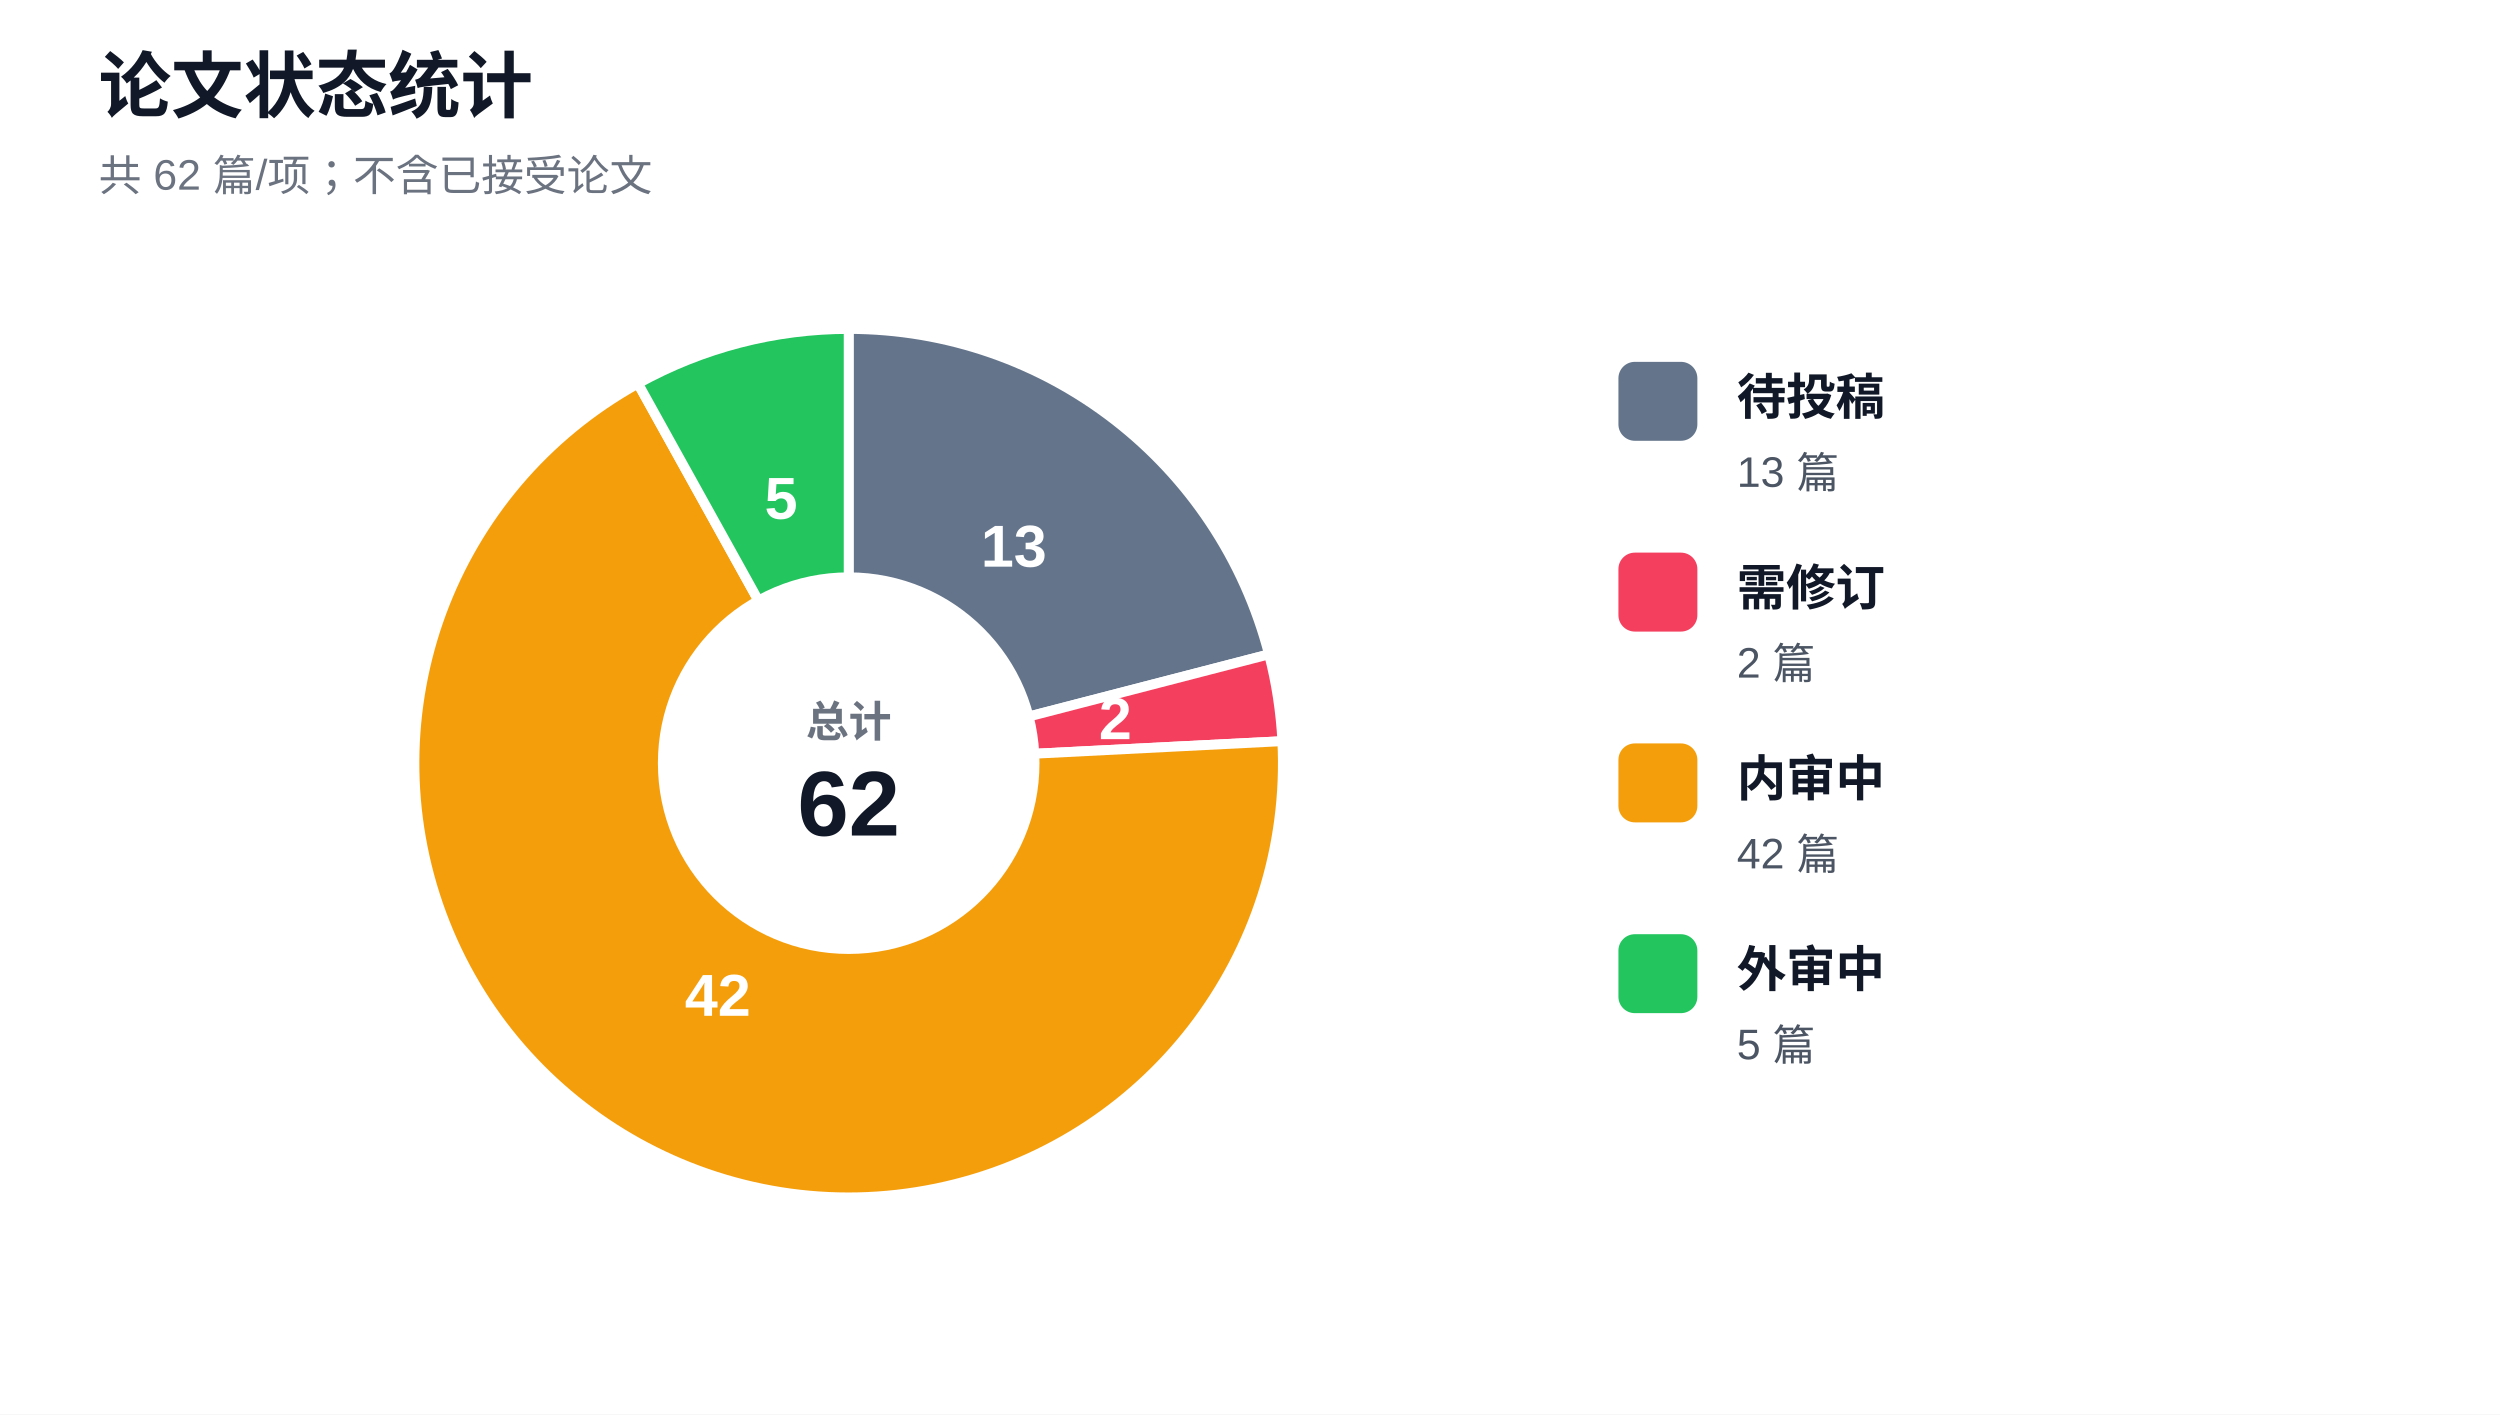
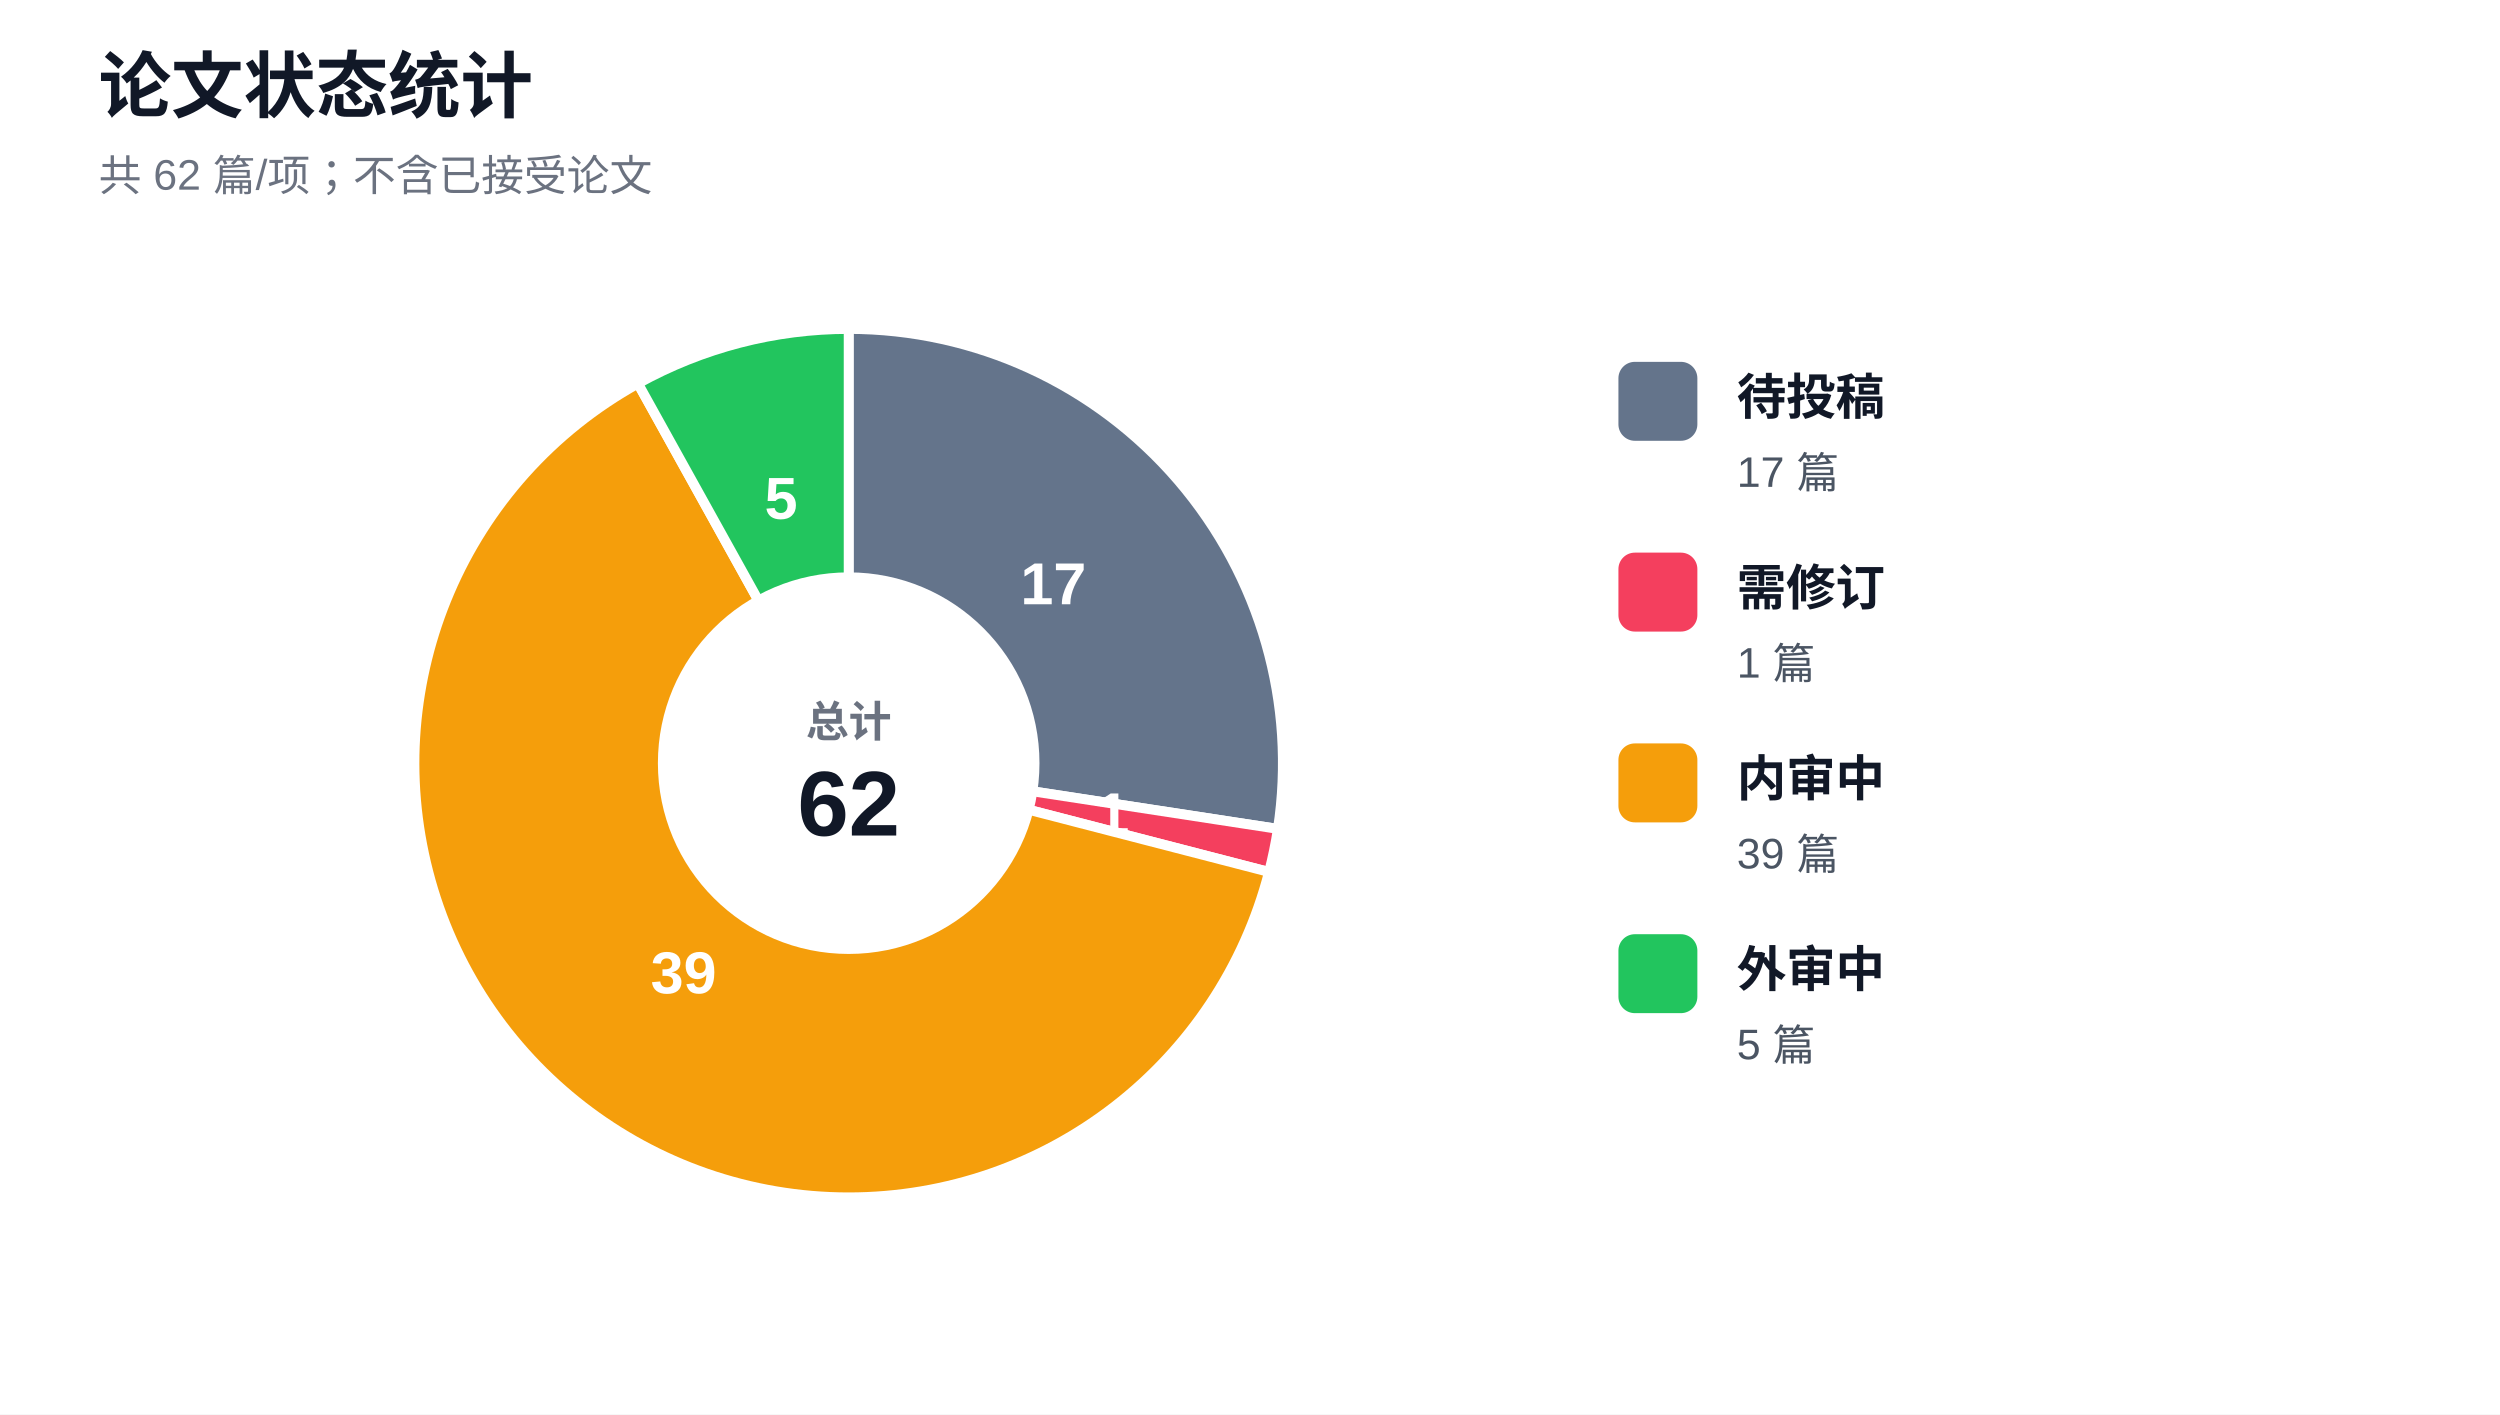
<svg xmlns="http://www.w3.org/2000/svg" width="760" height="430" viewBox="0 0 760 430" role="img" aria-labelledby="title desc">
  <rect width="760" height="430" fill="#ffffff" />
  <text x="30" y="34" fill="#111827" font-family="Arial, Microsoft YaHei, sans-serif" font-size="22" font-weight="700">论文状态统计</text>
  <text x="30" y="58" fill="#6b7280" font-family="Arial, Microsoft YaHei, sans-serif" font-size="13">共 62 篇/项；不含已接受论文</text>
  <g font-family="Arial, Microsoft YaHei, sans-serif">
-     <path d="M 258 232 L 258 100 A 132 132 0 0 1 385.786 198.914 Z" fill="#64748b" stroke="#ffffff" stroke-width="3" />
-     <text x="308.193" y="167.156" fill="#ffffff" font-size="18" font-weight="800" text-anchor="middle" dominant-baseline="middle">13</text>
-     <path d="M 258 232 L 385.786 198.914 A 132 132 0 0 1 389.831 225.314 Z" fill="#f43f5e" stroke="#ffffff" stroke-width="3" />
-     <text x="339.054" y="219.583" fill="#ffffff" font-size="18" font-weight="800" text-anchor="middle" dominant-baseline="middle">2</text>
-     <path d="M 258 232 L 389.831 225.314 A 132 132 0 1 1 193.94 116.586 Z" fill="#f59e0b" stroke="#ffffff" stroke-width="3" />
-     <text x="218.205" y="303.696" fill="#ffffff" font-size="18" font-weight="800" text-anchor="middle" dominant-baseline="middle">42</text>
+     <path d="M 258 232 L 258 100 A 132 132 0 0 1 388.478 251.988 Z" fill="#64748b" stroke="#ffffff" stroke-width="3" />
+     <text x="320.218" y="178.587" fill="#ffffff" font-size="18" font-weight="800" text-anchor="middle" dominant-baseline="middle">17</text>
+     <path d="M 258 232 L 388.478 251.988 A 132 132 0 0 1 385.786 265.086 Z" fill="#f43f5e" stroke="#ffffff" stroke-width="3" />
+     <text x="338.321" y="248.506" fill="#ffffff" font-size="18" font-weight="800" text-anchor="middle" dominant-baseline="middle">1</text>
+     <path d="M 258 232 L 385.786 265.086 A 132 132 0 1 1 193.94 116.586 Z" fill="#f59e0b" stroke="#ffffff" stroke-width="3" />
+     <text x="207.807" y="296.844" fill="#ffffff" font-size="18" font-weight="800" text-anchor="middle" dominant-baseline="middle">39</text>
    <path d="M 258 232 L 193.94 116.586 A 132 132 0 0 1 258 100 Z" fill="#22c55e" stroke="#ffffff" stroke-width="3" />
    <text x="237.446" y="152.618" fill="#ffffff" font-size="18" font-weight="800" text-anchor="middle" dominant-baseline="middle">5</text>
    <circle cx="258" cy="232" r="58" fill="#ffffff" />
    <text x="258" y="224" fill="#6b7280" font-size="13" font-weight="700" text-anchor="middle">总计</text>
    <text x="258" y="254" fill="#111827" font-size="28" font-weight="700" text-anchor="middle">62</text>
  </g>
  <g font-family="Arial, Microsoft YaHei, sans-serif">
    <rect x="492" y="110" width="24" height="24" rx="5" fill="#64748b" />
    <text x="528" y="126" fill="#111827" font-size="15" font-weight="700">待投稿</text>
-     <text x="528" y="148" fill="#4b5563" font-size="13">13 篇</text>
+     <text x="528" y="148" fill="#4b5563" font-size="13">17 篇</text>
    <rect x="492" y="168" width="24" height="24" rx="5" fill="#f43f5e" />
    <text x="528" y="184" fill="#111827" font-size="15" font-weight="700">需修订</text>
-     <text x="528" y="206" fill="#4b5563" font-size="13">2 篇</text>
+     <text x="528" y="206" fill="#4b5563" font-size="13">1 篇</text>
    <rect x="492" y="226" width="24" height="24" rx="5" fill="#f59e0b" />
    <text x="528" y="242" fill="#111827" font-size="15" font-weight="700">内审中</text>
-     <text x="528" y="264" fill="#4b5563" font-size="13">42 篇</text>
+     <text x="528" y="264" fill="#4b5563" font-size="13">39 篇</text>
    <rect x="492" y="284" width="24" height="24" rx="5" fill="#22c55e" />
    <text x="528" y="300" fill="#111827" font-size="15" font-weight="700">外审中</text>
    <text x="528" y="322" fill="#4b5563" font-size="13">5 篇</text>
  </g>
</svg>
